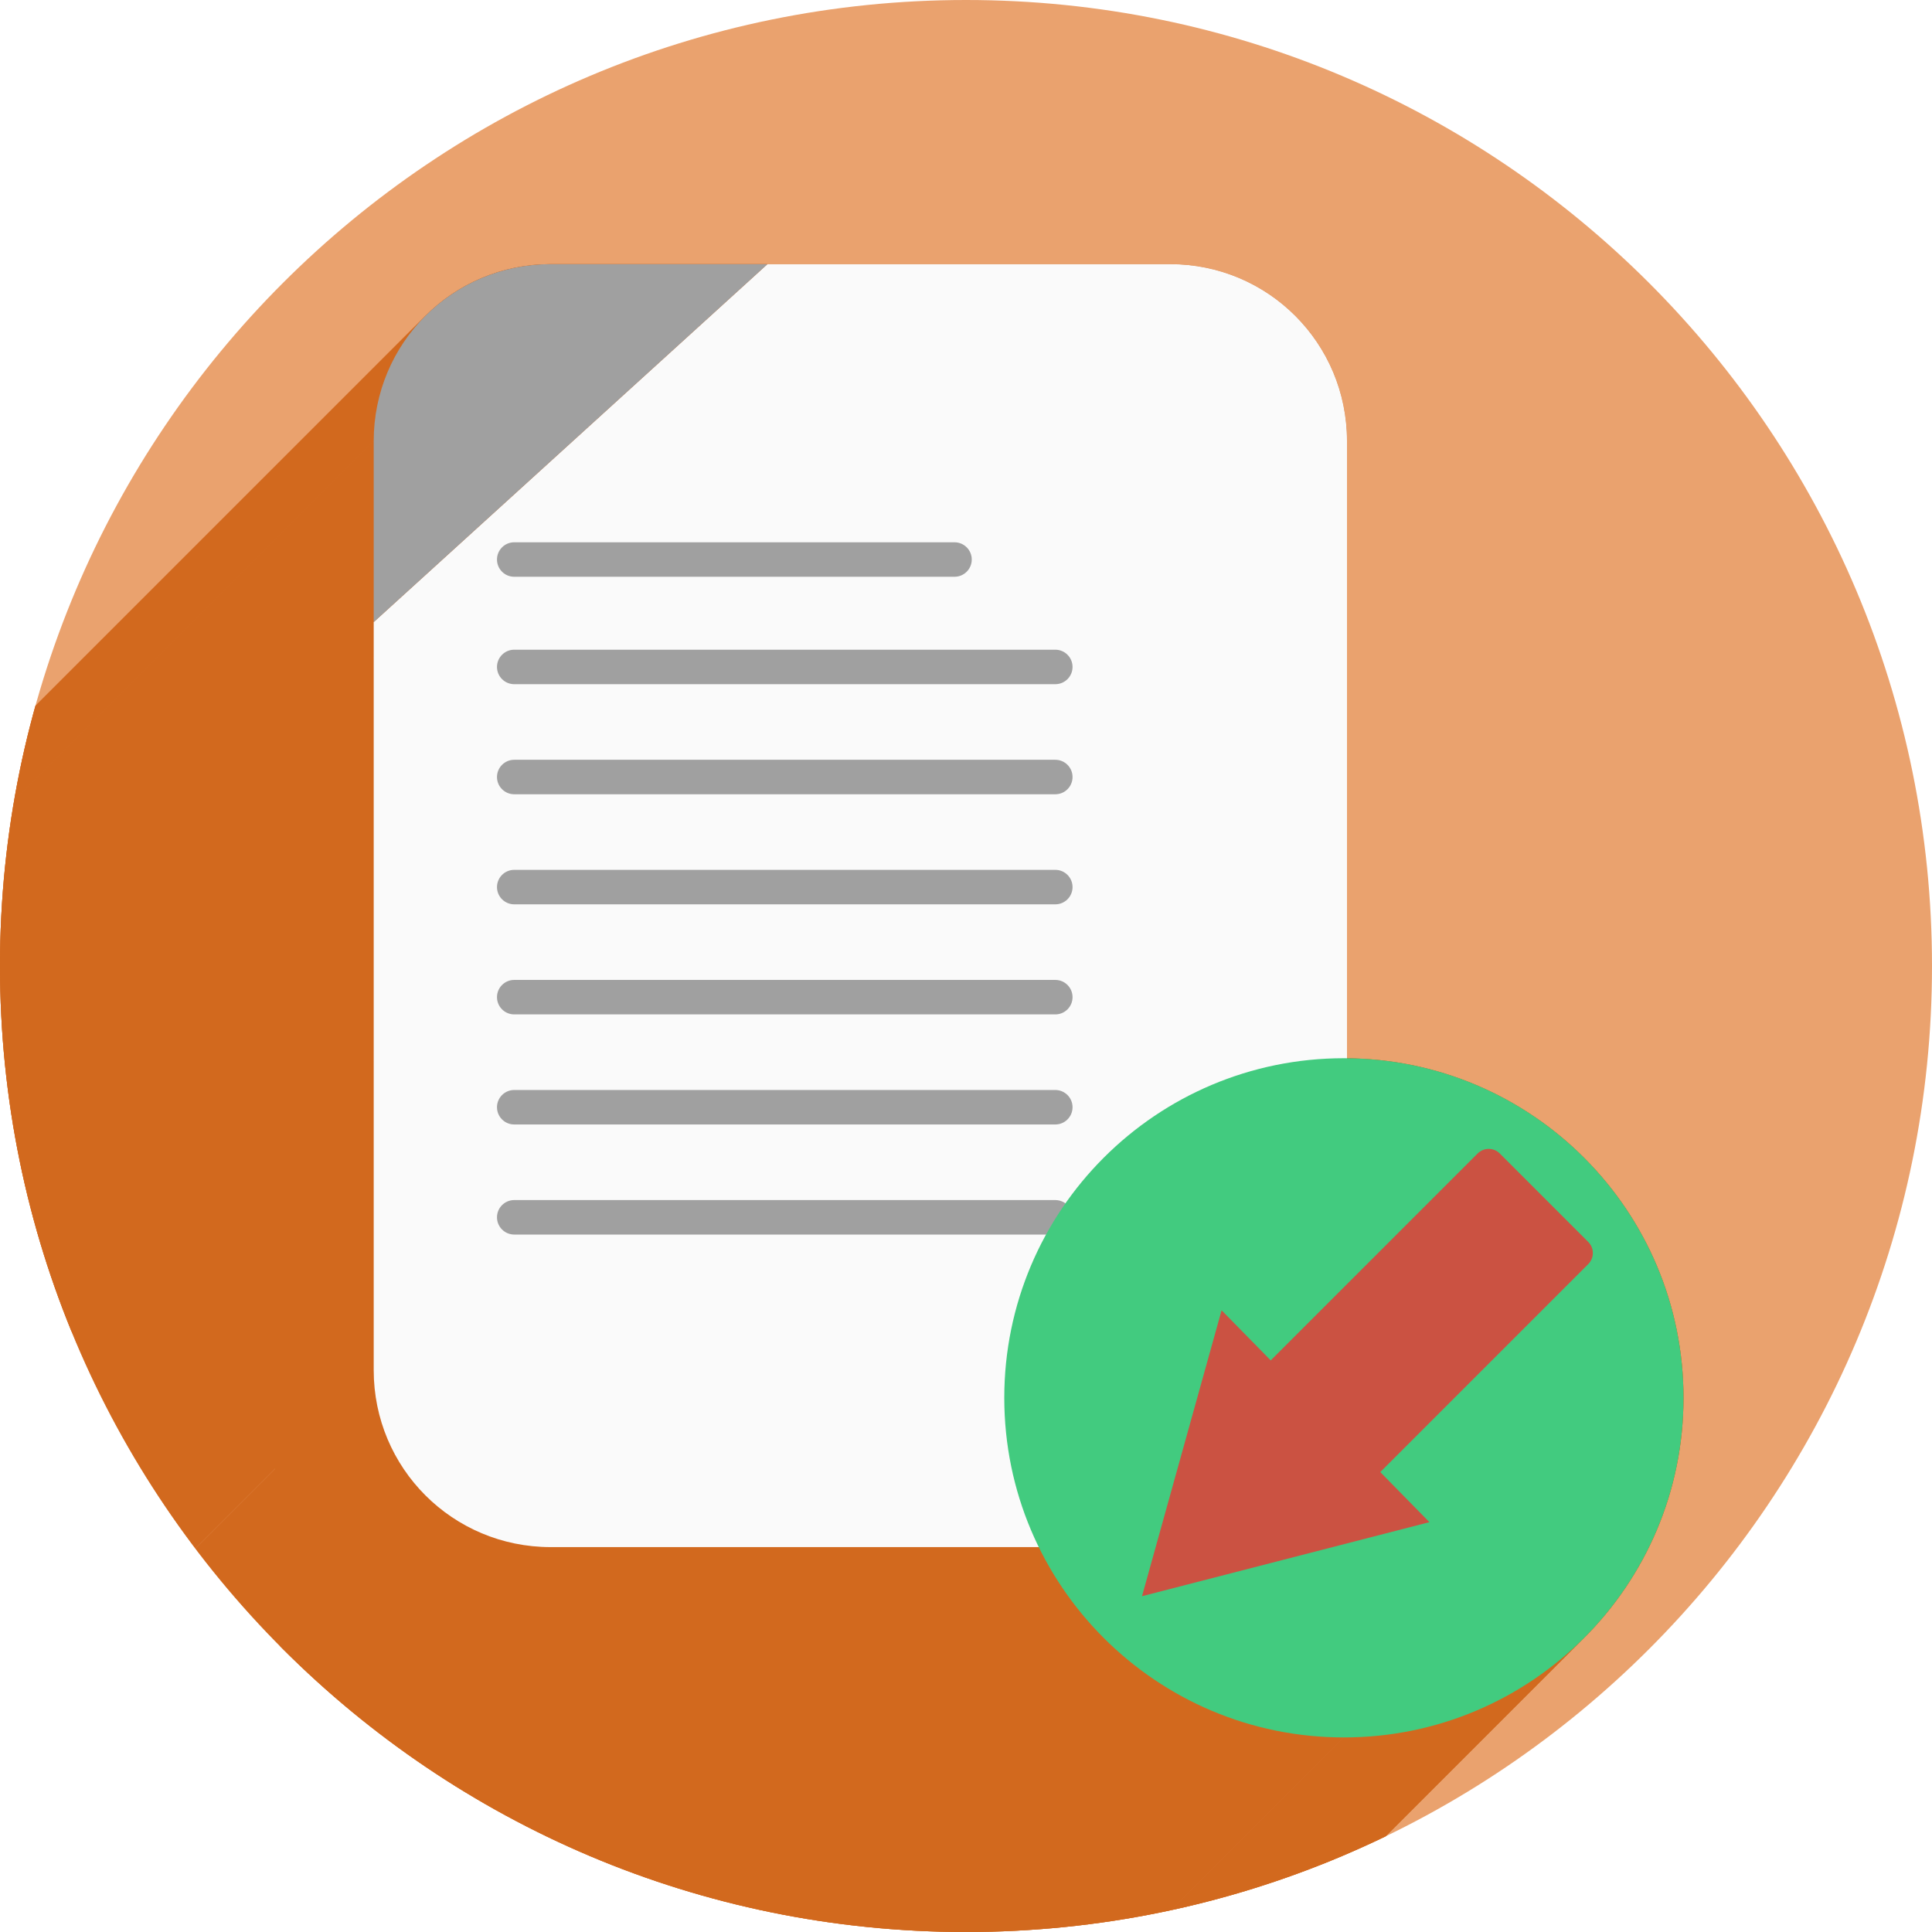
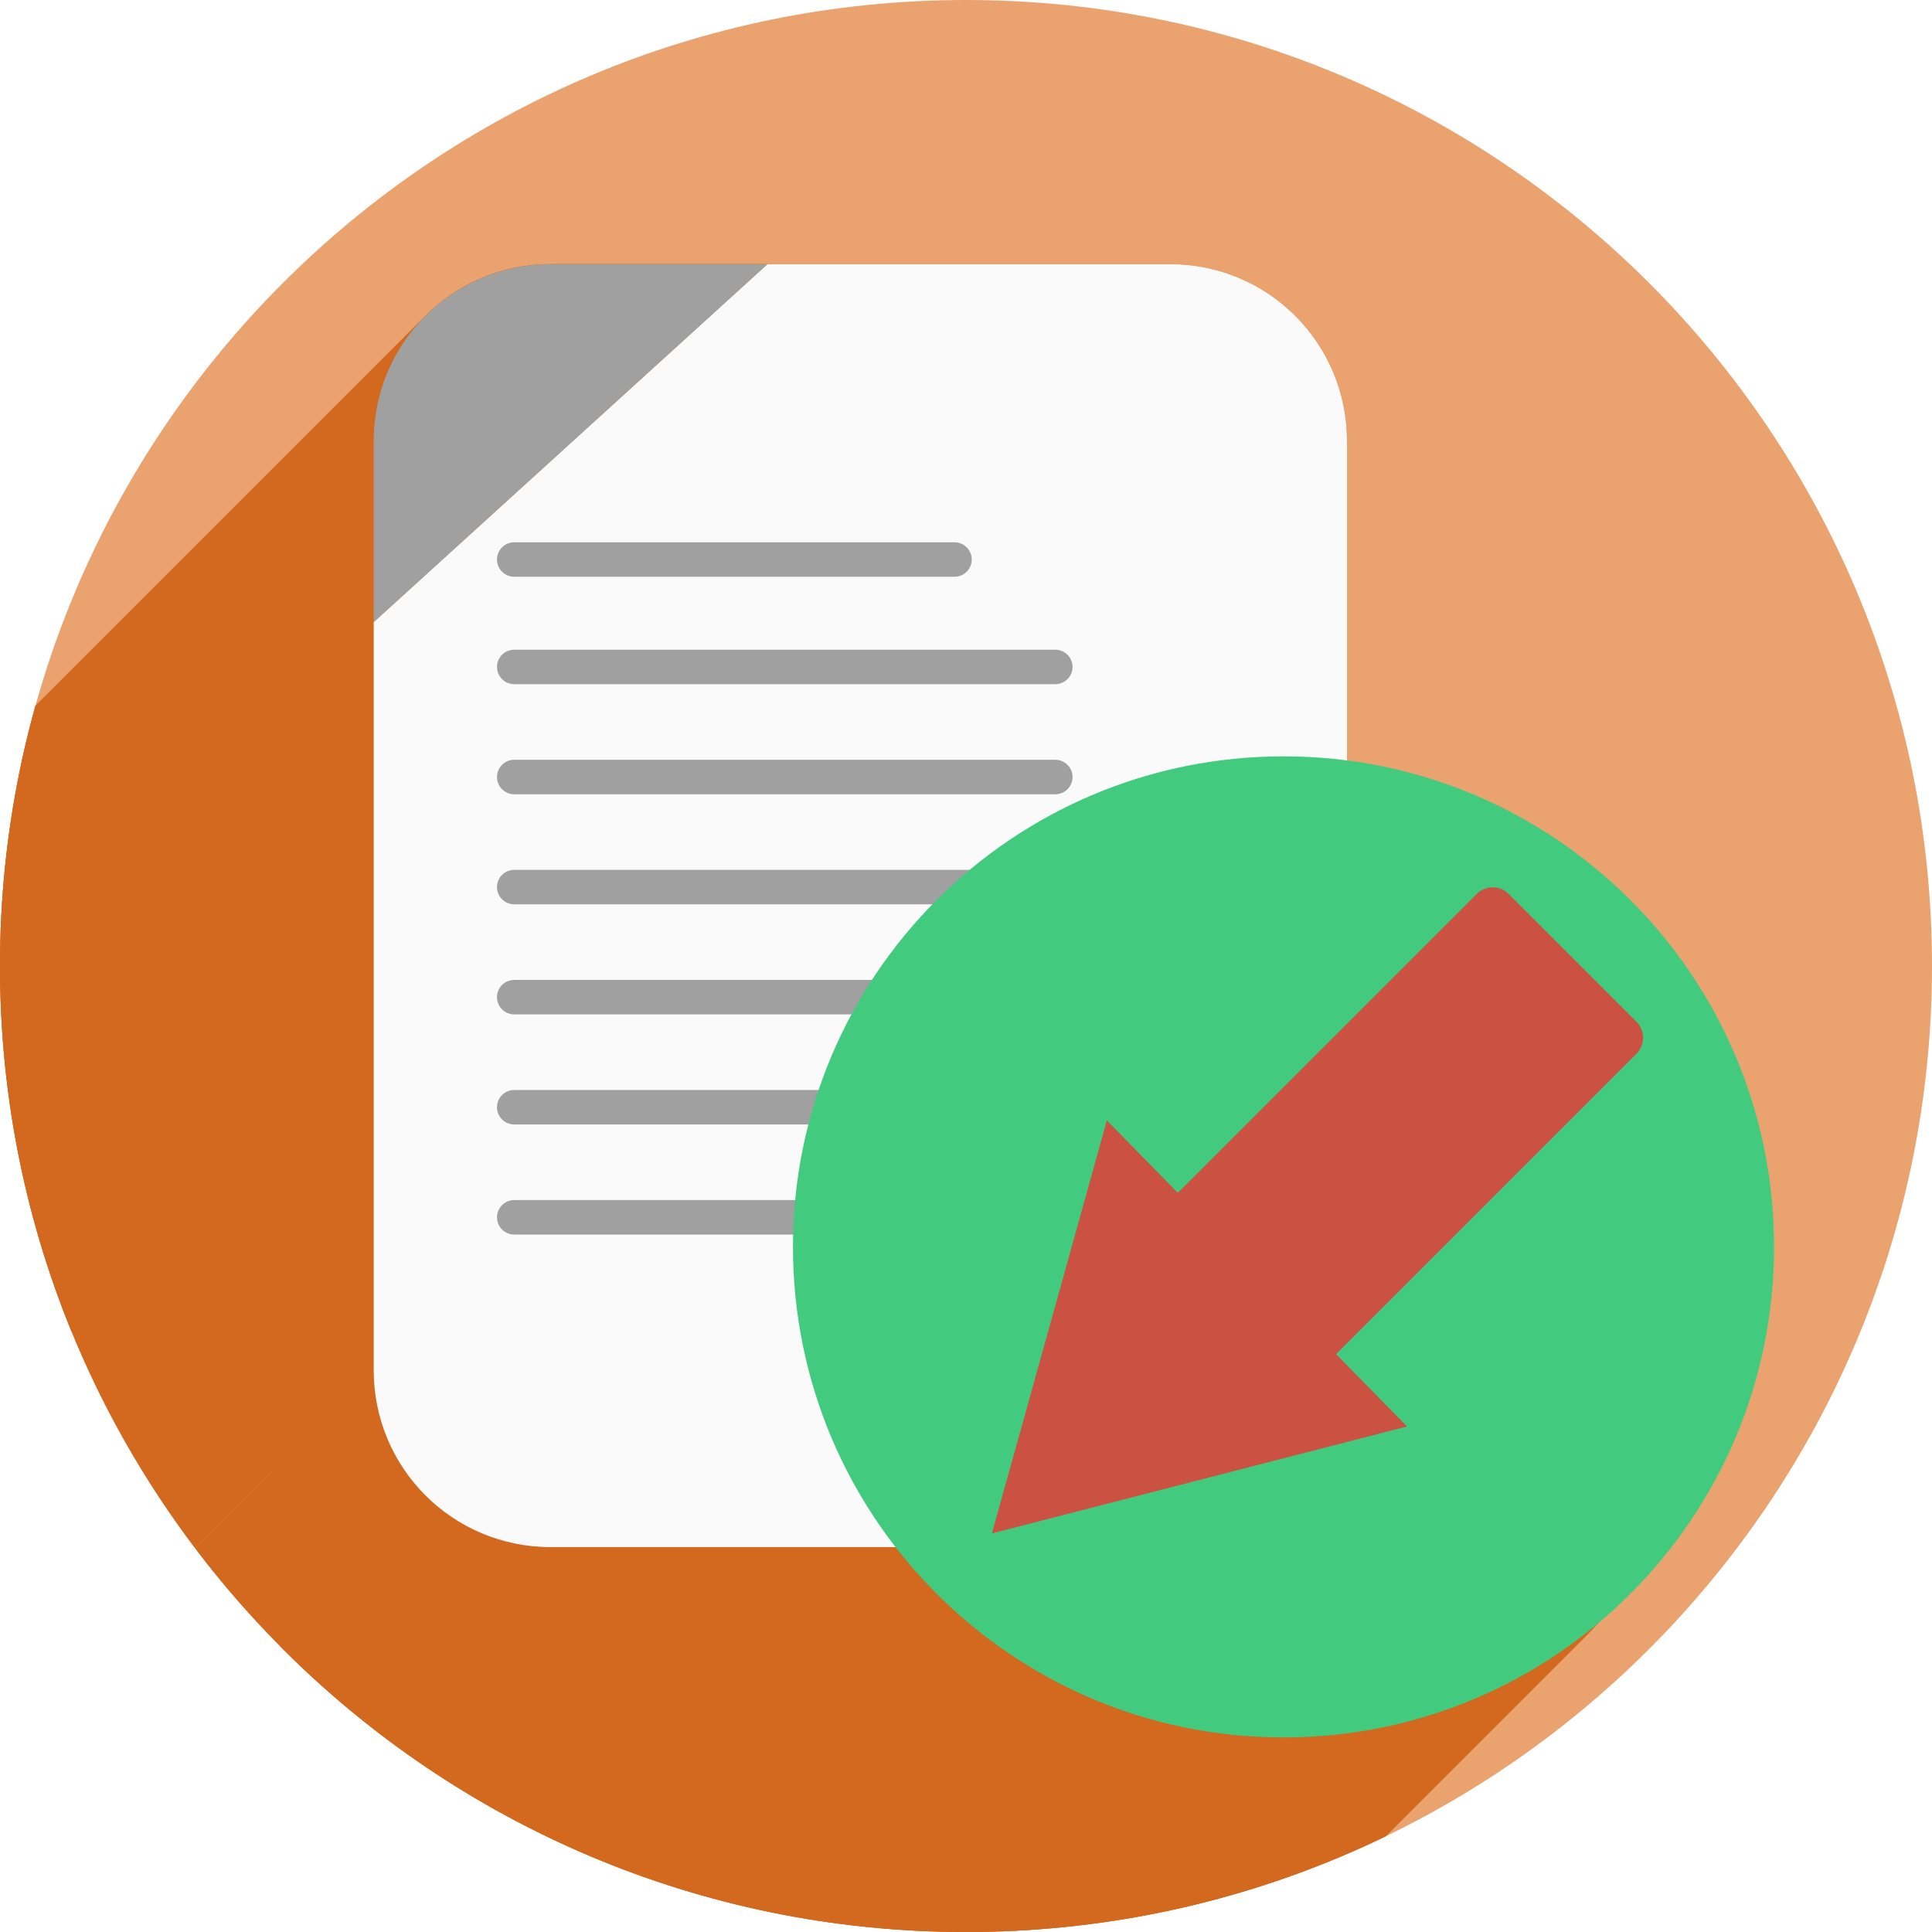
<svg xmlns="http://www.w3.org/2000/svg" version="1.1" id="svg2" viewBox="0 0 256 256" height="256" width="256">
  <defs id="defs4">
    <clipPath clipPathUnits="userSpaceOnUse" id="clipPath4174">
      <circle style="fill:#cc2828;fill-opacity:1;stroke:none;stroke-width:0;stroke-linecap:round;stroke-linejoin:round;stroke-miterlimit:4;stroke-dasharray:none;stroke-opacity:1" id="circle4176" cx="128" cy="924.362" r="128" />
    </clipPath>
    <clipPath clipPathUnits="userSpaceOnUse" id="clipPath4183">
      <circle style="fill:#cc2828;fill-opacity:1;stroke:none;stroke-width:0;stroke-linecap:round;stroke-linejoin:round;stroke-miterlimit:4;stroke-dasharray:none;stroke-opacity:1" id="circle4185" cx="-924.362" cy="128" r="128" transform="matrix(0,-1,1,0,0,0)" />
    </clipPath>
    <clipPath clipPathUnits="userSpaceOnUse" id="clipPath4187">
      <circle style="fill:#cc2828;fill-opacity:1;stroke:none;stroke-width:0;stroke-linecap:round;stroke-linejoin:round;stroke-miterlimit:4;stroke-dasharray:none;stroke-opacity:1" id="circle4189" cx="128" cy="924.362" r="128" />
    </clipPath>
    <clipPath clipPathUnits="userSpaceOnUse" id="clipPath4209">
      <circle style="fill:#cc2828;fill-opacity:1;stroke:none;stroke-width:0;stroke-linecap:round;stroke-linejoin:round;stroke-miterlimit:4;stroke-dasharray:none;stroke-opacity:1" id="circle4211" cx="-924.362" cy="128" r="128" transform="matrix(0,-1,1,0,0,0)" />
    </clipPath>
    <clipPath clipPathUnits="userSpaceOnUse" id="clipPath4213">
      <circle style="fill:#cc2828;fill-opacity:1;stroke:none;stroke-width:0;stroke-linecap:round;stroke-linejoin:round;stroke-miterlimit:4;stroke-dasharray:none;stroke-opacity:1" id="circle4215" cx="128" cy="924.362" r="128" />
    </clipPath>
    <clipPath id="clipPath4381" clipPathUnits="userSpaceOnUse">
      <circle transform="matrix(0.7778034,0.6285076,-0.6285076,0.7778034,0,0)" style="fill:#d83838;fill-opacity:1;stroke:none;stroke-width:0;stroke-linecap:round;stroke-linejoin:round;stroke-miterlimit:4;stroke-dasharray:none;stroke-opacity:1" id="circle4383" cx="686.505" cy="640.498" r="128" />
    </clipPath>
    <clipPath id="clipPath4857" clipPathUnits="userSpaceOnUse">
      <circle style="fill:#68bdff;fill-opacity:1;stroke:none;stroke-width:0;stroke-linecap:round;stroke-linejoin:round;stroke-miterlimit:4;stroke-dasharray:none;stroke-opacity:1" id="circle4859" cx="128" cy="924.362" r="128" />
    </clipPath>
    <clipPath id="clipPath5081" clipPathUnits="userSpaceOnUse">
      <circle transform="scale(-1,1)" r="128" cy="924.362" cx="-127.95" id="circle5083" style="fill:#68bdff;fill-opacity:1;stroke:none;stroke-width:0;stroke-linecap:round;stroke-linejoin:round;stroke-miterlimit:4;stroke-dasharray:none;stroke-opacity:1" />
    </clipPath>
    <clipPath id="clipPath5081-7" clipPathUnits="userSpaceOnUse">
      <circle transform="scale(-1,1)" r="128" cy="924.362" cx="-127.95" id="circle5083-5" style="fill:#68bdff;fill-opacity:1;stroke:none;stroke-width:0;stroke-linecap:round;stroke-linejoin:round;stroke-miterlimit:4;stroke-dasharray:none;stroke-opacity:1" />
    </clipPath>
    <clipPath clipPathUnits="userSpaceOnUse" id="clipPath4286">
      <circle style="fill:#ff7b68;fill-opacity:1;stroke:none;stroke-width:0;stroke-linecap:round;stroke-linejoin:round;stroke-miterlimit:4;stroke-dasharray:none;stroke-opacity:1" id="circle4288" cx="125" cy="927.362" r="128" />
    </clipPath>
    <clipPath id="clipPath4298" clipPathUnits="userSpaceOnUse">
      <circle r="128" cy="924.362" cx="128" id="circle4300" style="fill:#df241d;fill-opacity:1;stroke:none;stroke-width:71;stroke-linecap:butt;stroke-miterlimit:4;stroke-dasharray:none;stroke-opacity:1" />
    </clipPath>
    <clipPath clipPathUnits="userSpaceOnUse" id="clipPath4292">
      <circle r="128" cy="128" cx="-920.639" id="circle4294" style="fill:#df241d;fill-opacity:1;stroke:none;stroke-width:71;stroke-linecap:butt;stroke-miterlimit:4;stroke-dasharray:none;stroke-opacity:1" transform="matrix(0,-1,1,0,0,0)" />
    </clipPath>
    <clipPath id="clipPath4753" clipPathUnits="userSpaceOnUse">
      <circle transform="matrix(0.7748521,-0.6321425,0.6321425,0.7748521,0,0)" r="120.958" cy="798.667" cx="-486.263" id="circle4755" style="fill:#1f9c4a;fill-opacity:1;stroke:none;stroke-width:71;stroke-linecap:butt;stroke-miterlimit:4;stroke-dasharray:none;stroke-opacity:1" />
    </clipPath>
    <clipPath id="clipPath4774" clipPathUnits="userSpaceOnUse">
      <circle transform="matrix(-0.8168822,0.5768045,0.5768045,0.8168822,0,0)" r="120.958" cy="385.718" cx="850.091" id="circle4776" style="fill:#1f9c4a;fill-opacity:1;stroke:none;stroke-width:71;stroke-linecap:butt;stroke-miterlimit:4;stroke-dasharray:none;stroke-opacity:1" />
    </clipPath>
    <clipPath id="clipPath4780" clipPathUnits="userSpaceOnUse">
      <circle transform="matrix(-0.8168822,0.5768045,0.5768045,0.8168822,0,0)" r="120.958" cy="385.718" cx="850.091" id="circle4782" style="fill:#1f9c4a;fill-opacity:1;stroke:none;stroke-width:71;stroke-linecap:butt;stroke-miterlimit:4;stroke-dasharray:none;stroke-opacity:1" />
    </clipPath>
    <clipPath id="clipPath5092" clipPathUnits="userSpaceOnUse">
      <path style="opacity:0.91;fill:#38bae1;fill-opacity:1;stroke:none;stroke-width:0;stroke-linecap:round;stroke-linejoin:round;stroke-miterlimit:4;stroke-dasharray:none;stroke-opacity:1;filter:url(#filter4298)" d="m 10.421,864.272 42.535,-0.091 21.267,-0.046 c 7.245,-0.015 14.491,-0.03 21.736,-0.046 8.395,-10.588 10.292,-15.477 14.085,-17.717 3.793,-2.24 9.482,-1.832 25.46,-1.827 23.366,-0.007 109.606,-0.678 109.606,-0.678 l -0.088,12.152 -0.088,12.152 -0.088,12.152 -0.088,12.152 -0.088,12.152 -0.088,12.152 -0.088,12.152 -0.088,12.152 -0.088,12.152 -0.088,12.152 -0.088,12.152 -0.088,12.152 -0.088,12.152 -0.088,12.152 c 0,0 0.594,8.159 -0.088,12.152 -0.582,3.408 -0.78,7.518 -3.37,9.807 -2.831,2.503 -7.334,1.952 -11.093,2.344 -4.766,0.498 -14.375,0 -14.375,0 l -14.375,0 -14.375,0 -14.375,0 -14.375,0 -14.375,0 -14.375,0 -14.375,0 -14.375,0 -14.375,0 c 0,0 -9.583,0 -14.375,0 -4.792,0 -9.583,0 -14.375,0 -4.792,0 -9.501,0.094 -14.375,0 -4.874,-0.093 -10.854,0.062 -15.031,-0.571 -4.177,-0.633 -7.7,-0.558 -9.968,-2.711 -2.269,-2.154 -2.216,-4.499 -2.972,-7.595 -0.756,-3.095 -0.957,-7.246 -1.189,-10.877 -0.232,-3.631 -0.137,-7.251 -0.205,-10.877 -0.068,-3.626 -0.137,-7.251 -0.205,-10.877 -0.068,-3.626 -0.137,-7.251 -0.205,-10.877 -0.068,-3.626 -0.137,-7.251 -0.205,-10.877 -0.068,-3.626 -0.205,-10.877 -0.205,-10.877 L 12.062,951.284 11.857,940.408 11.652,929.531 11.447,918.655 11.242,907.778 11.037,896.902 10.832,886.025 10.627,875.148 Z" id="path5094" transform="matrix(1.231534,0,0,1.060896,-109.2427,-939.3781)" />
    </clipPath>
    <filter style="color-interpolation-filters:sRGB" id="filter4298">
      <feFlood flood-opacity="0.498" flood-color="rgb(0,0,0)" result="flood" id="feFlood4300" />
      <feComposite in="flood" in2="SourceGraphic" operator="in" result="composite1" id="feComposite4302" />
      <feGaussianBlur in="composite1" stdDeviation="1.6" result="blur" id="feGaussianBlur4304" />
      <feOffset dx="-2.77556e-17" dy="-7.7" result="offset" id="feOffset4306" />
      <feComposite in="SourceGraphic" in2="offset" operator="over" result="composite2" id="feComposite4308" />
    </filter>
    <clipPath id="clipPath4270" clipPathUnits="userSpaceOnUse">
      <path style="opacity:0.91;fill:#38bae1;fill-opacity:1;stroke:#38bae1;stroke-width:0;stroke-linecap:round;stroke-linejoin:round;stroke-miterlimit:4;stroke-dasharray:none;stroke-opacity:0;filter:url(#filter4298)" d="m 10.421,864.272 42.535,-0.091 21.267,-0.046 c 7.245,-0.015 14.491,-0.03 21.736,-0.046 8.395,-10.588 10.292,-15.477 14.085,-17.717 3.793,-2.24 9.482,-1.832 25.46,-1.827 23.366,-0.007 109.606,-0.678 109.606,-0.678 l -0.088,12.152 -0.088,12.152 -0.088,12.152 -0.088,12.152 -0.088,12.152 -0.088,12.152 -0.088,12.152 -0.088,12.152 -0.088,12.152 -0.088,12.152 -0.088,12.152 -0.088,12.152 -0.088,12.152 -0.088,12.152 c 0,0 0.594,8.159 -0.088,12.152 -0.582,3.408 -0.78,7.518 -3.37,9.807 -2.831,2.503 -7.334,1.952 -11.093,2.344 -4.766,0.498 -14.375,0 -14.375,0 l -14.375,0 -14.375,0 -14.375,0 -14.375,0 -14.375,0 -14.375,0 -14.375,0 -14.375,0 -14.375,0 c 0,0 -9.583,0 -14.375,0 -4.792,0 -9.583,0 -14.375,0 -4.792,0 -9.501,0.094 -14.375,0 -4.874,-0.093 -10.854,0.062 -15.031,-0.571 -4.177,-0.633 -7.7,-0.558 -9.968,-2.711 -2.269,-2.154 -2.216,-4.499 -2.972,-7.595 -0.756,-3.095 -0.957,-7.246 -1.189,-10.877 -0.232,-3.631 -0.137,-7.251 -0.205,-10.877 -0.068,-3.626 -0.137,-7.251 -0.205,-10.877 -0.068,-3.626 -0.137,-7.251 -0.205,-10.877 -0.068,-3.626 -0.137,-7.251 -0.205,-10.877 -0.068,-3.626 -0.205,-10.877 -0.205,-10.877 L 12.062,951.284 11.857,940.408 11.652,929.531 11.447,918.655 11.242,907.778 11.037,896.902 10.832,886.025 10.627,875.148 Z" id="path4272" transform="matrix(1.011004,0,0,0.8709223,-1.405919,107.8962)" />
    </clipPath>
    <clipPath id="clipPath5671" clipPathUnits="userSpaceOnUse">
      <circle style="opacity:1;fill:#747474;fill-opacity:1;stroke:none;stroke-width:3.5;stroke-linecap:round;stroke-linejoin:round;stroke-miterlimit:4;stroke-dasharray:none;stroke-opacity:1" id="circle5673" cx="128" cy="924.362" r="128" />
    </clipPath>
    <clipPath id="clipPath6449" clipPathUnits="userSpaceOnUse">
      <path style="opacity:0.935;fill:#38bae1;fill-opacity:1;stroke:none;stroke-width:0;stroke-linecap:round;stroke-linejoin:round;stroke-miterlimit:4;stroke-dasharray:none;stroke-opacity:1;filter:url(#filter4298)" d="m 10.421,864.272 42.535,-0.091 21.267,-0.046 c 7.245,-0.015 14.491,-0.03 21.736,-0.046 8.395,-10.588 10.292,-15.477 14.085,-17.717 3.793,-2.24 9.482,-1.832 25.46,-1.827 23.366,-0.007 109.606,-0.678 109.606,-0.678 l -0.088,12.152 -0.088,12.152 -0.088,12.152 -0.088,12.152 -0.088,12.152 -0.088,12.152 -0.088,12.152 -0.088,12.152 -0.088,12.152 -0.088,12.152 -0.088,12.152 -0.088,12.152 -0.088,12.152 -0.088,12.152 c 0,0 0.594,8.159 -0.088,12.152 -0.582,3.408 -0.78,7.518 -3.37,9.807 -2.831,2.503 -7.334,1.952 -11.093,2.344 -4.766,0.498 -14.375,0 -14.375,0 l -14.375,0 -14.375,0 -14.375,0 -14.375,0 -14.375,0 -14.375,0 -14.375,0 -14.375,0 -14.375,0 c 0,0 -9.583,0 -14.375,0 -4.792,0 -9.583,0 -14.375,0 -4.792,0 -9.501,0.094 -14.375,0 -4.874,-0.093 -10.854,0.062 -15.031,-0.571 -4.177,-0.633 -7.7,-0.558 -9.968,-2.711 -2.269,-2.154 -2.216,-4.499 -2.972,-7.595 -0.756,-3.095 -0.957,-7.246 -1.189,-10.877 -0.232,-3.631 -0.137,-7.251 -0.205,-10.877 -0.068,-3.626 -0.137,-7.251 -0.205,-10.877 -0.068,-3.626 -0.137,-7.251 -0.205,-10.877 -0.068,-3.626 -0.137,-7.251 -0.205,-10.877 -0.068,-3.626 -0.205,-10.877 -0.205,-10.877 L 12.062,951.284 11.857,940.408 11.652,929.531 11.447,918.655 11.242,907.778 11.037,896.902 10.832,886.025 10.627,875.148 Z" id="path6451" transform="matrix(1.011004,0,0,0.8709223,25.15789,106.0695)" />
    </clipPath>
    <clipPath id="clipPath6537" clipPathUnits="userSpaceOnUse">
      <circle style="opacity:1;fill:#dedede;fill-opacity:1;stroke:none;stroke-width:3.5;stroke-linecap:round;stroke-linejoin:round;stroke-miterlimit:4;stroke-dasharray:none;stroke-opacity:1" id="circle6539" cx="128" cy="924.362" r="128" />
    </clipPath>
    <clipPath clipPathUnits="userSpaceOnUse" id="clipPath4361">
      <circle style="opacity:1;fill:#eaa26e;fill-opacity:1;stroke:none;stroke-width:3.5;stroke-linecap:round;stroke-linejoin:round;stroke-miterlimit:4;stroke-dasharray:none;stroke-opacity:1" id="circle4363" cx="128" cy="924.362" r="128" />
    </clipPath>
    <clipPath clipPathUnits="userSpaceOnUse" id="clipPath1090">
      <circle r="128" cy="128" cx="128" id="circle1092" style="opacity:1;fill:#eaa26e;fill-opacity:1;stroke:none;stroke-width:3.5;stroke-linecap:round;stroke-linejoin:round;stroke-miterlimit:4;stroke-dasharray:none;stroke-opacity:1" />
    </clipPath>
  </defs>
  <g transform="translate(0,-796.3622)" id="layer1">
    <circle r="128" cy="924.362" cx="128" id="path5667" style="opacity:1;fill:#eaa26e;fill-opacity:1;stroke:none;stroke-width:3.5;stroke-linecap:round;stroke-linejoin:round;stroke-miterlimit:4;stroke-dasharray:none;stroke-opacity:1" />
    <ellipse style="fill:none;fill-opacity:1;stroke:none;stroke-width:71;stroke-linecap:butt;stroke-miterlimit:4;stroke-dasharray:none;stroke-opacity:1" id="path4172" cx="27.5" cy="837.362" rx="17.5" ry="20" />
    <rect style="opacity:1;fill:none;fill-opacity:1;stroke:none;stroke-width:20;stroke-linecap:round;stroke-linejoin:round;stroke-miterlimit:4;stroke-dasharray:none;stroke-opacity:1" id="rect4193" width="45" height="65" x="100" y="817.362" />
    <g transform="translate(0,796.3621)" id="g994" clip-path="url(#clipPath1090)" style="fill:#d2691e;fill-opacity:1">
      <g id="g991" style="fill:#d2691e;fill-opacity:1;stroke:none;stroke-width:1.172;stroke-opacity:1">
        <path id="path963" d="m 72.965,35 c -6.495,0 -12.356,2.614 -16.594,6.852 L -85.051,183.274 c 4.238,-4.238 10.099,-6.852 16.594,-6.852 z" style="fill:#d2691e;fill-opacity:1" />
        <path id="path965" d="m 56.371,41.852 c -4.239,4.239 -6.853,10.101 -6.853,16.597 L -91.904,199.871 c 0,-6.496 2.615,-12.358 6.853,-16.597 z" style="fill:#d2691e;fill-opacity:1" />
        <path id="path967" d="M 49.518,58.449 V 82.43 L -91.904,223.851 v -23.98 z" style="fill:#d2691e;fill-opacity:1" />
        <path id="path969" d="M 49.518,82.43 V 181.551 L -91.904,322.972 v -99.121 z" style="fill:#d2691e;fill-opacity:1" />
        <path id="path971" d="M 49.518,181.551 C 49.518,194.541 59.975,205 72.965,205 L -68.457,346.421 c -12.99,0 -23.447,-10.459 -23.447,-23.449 z" style="fill:#d2691e;fill-opacity:1" />
        <path id="path973" d="M 72.965,205 H 139.34 L -2.082,346.421 H -68.457 Z" style="fill:#d2691e;fill-opacity:1" />
        <path id="path975" d="m 139.34,205 c 5.427,12.828 17.75,23.053 38.732,25.221 L 36.651,371.642 C 15.668,369.474 3.346,359.25 -2.082,346.421 Z" style="fill:#d2691e;fill-opacity:1" />
        <path id="path977" d="m 178.072,230.221 c 12.426,0 23.676,-5.037 31.82,-13.18 L 68.471,358.462 c -8.143,8.143 -19.393,13.18 -31.82,13.18 z" style="fill:#d2691e;fill-opacity:1" />
        <path id="path979" d="m 209.892,217.041 c 8.143,-8.143 13.18,-19.393 13.18,-31.82 L 81.651,326.642 c -1e-5,12.426 -5.037,23.676 -13.18,31.82 z" style="fill:#d2691e;fill-opacity:1" />
        <path id="path981" d="m 223.072,185.221 c 0,-24.715 -19.927,-44.769 -44.59,-44.99 L 37.061,281.652 c 24.663,0.221 44.59,20.275 44.59,44.99 z" style="fill:#d2691e;fill-opacity:1" />
        <path id="path983" d="M 178.482,140.23 V 58.449 L 37.061,199.871 v 81.781 z" style="fill:#d2691e;fill-opacity:1" />
        <path id="path985" d="M 178.482,58.449 C 178.482,45.459 168.025,35 155.035,35 L 13.614,176.421 c 12.99,0 23.447,10.459 23.447,23.449 z" style="fill:#d2691e;fill-opacity:1" />
        <path id="path987" d="M 155.035,35 H 101.689 L -39.732,176.421 h 53.346 z" style="fill:#d2691e;fill-opacity:1" />
        <path id="path989" d="M 101.689,35 H 72.965 L -68.457,176.421 h 28.725 z" style="fill:#d2691e;fill-opacity:1" />
      </g>
      <path id="path882" d="M 72.965,35 C 59.975,35 49.518,45.459 49.518,58.449 V 82.43 181.551 C 49.518,194.541 59.975,205 72.965,205 h 66.375 c 5.427,12.828 17.75,23.053 38.732,25.221 24.853,0 45,-20.147 45,-45 0,-24.715 -19.927,-44.769 -44.59,-44.99 V 58.449 C 178.482,45.459 168.025,35 155.035,35 h -53.346 z" style="fill:#d2691e;fill-opacity:1;stroke:none;stroke-width:1.172;stroke-opacity:1" />
    </g>
    <path style="fill:#fafafa;fill-opacity:1;stroke:none;stroke-width:1.172;stroke-opacity:1" d="m 101.69,831.362 h 53.345 c 12.99,0 23.448,10.458 23.448,23.448 v 123.103 c 0,12.99 -10.458,23.448 -23.448,23.448 H 72.966 c -12.99,0 -23.448,-10.458 -23.448,-23.448 v -99.122 z" id="path1127" />
    <path style="fill:#a0a0a0;fill-opacity:1;stroke:none;stroke-width:1.172;stroke-opacity:1" d="m 101.69,831.362 -52.172,47.43 v -23.982 c 0,-12.99 10.458,-23.448 23.448,-23.448 z" id="rect1061" />
    <g id="g4849" transform="matrix(1.172414,0,0,1.172414,-32.55172,-162.0969)">
      <rect ry="1.948" y="878.798" x="83.934" height="3.897" width="53.658" id="rect4828" style="fill:#a0a0a0;fill-opacity:1;stroke:none;stroke-width:0.931;stroke-opacity:1" />
      <rect ry="1.948" y="890.938" x="83.934" height="3.897" width="65.049" id="rect4830" style="fill:#a0a0a0;fill-opacity:1;stroke:none;stroke-opacity:1" />
      <rect style="fill:#a0a0a0;fill-opacity:1;stroke:none;stroke-opacity:1" id="rect4832" width="65.049" height="3.897" x="83.934" y="953.14" ry="1.948" />
      <rect ry="1.948" y="940.699" x="83.934" height="3.897" width="65.049" id="rect4834" style="fill:#a0a0a0;fill-opacity:1;stroke:none;stroke-opacity:1" />
      <rect style="fill:#a0a0a0;fill-opacity:1;stroke:none;stroke-opacity:1" id="rect4836" width="65.049" height="3.897" x="83.934" y="928.259" ry="1.948" />
      <rect ry="1.948" y="915.819" x="83.934" height="3.897" width="65.049" id="rect4838" style="fill:#a0a0a0;fill-opacity:1;stroke:none;stroke-opacity:1" />
      <rect style="fill:#a0a0a0;fill-opacity:1;stroke:none;stroke-opacity:1" id="rect4840" width="65.049" height="3.897" x="83.934" y="903.379" ry="1.948" />
    </g>
-     <circle style="fill:#42cb7f;fill-opacity:1;stroke:none;stroke-width:1.236;stroke-opacity:1" id="path4863" cx="178.072" cy="981.582" r="45" />
-     <g id="g4871" transform="matrix(-0.7522094,0.7522094,0.7522094,0.7522094,-428.1176,103.6375)" style="fill:#cb5242;fill-opacity:1">
-       <rect ry="1.948" y="976.775" x="145.386" height="19.485" width="40.768" id="rect4865" style="fill:#cb5242;fill-opacity:1;stroke:none;stroke-opacity:1" />
-       <path transform="scale(-1,1)" d="m -184.056,1004.999 -15.917,-9.396 -15.917,-9.396 16.095,-9.086 16.096,-9.086 -0.179,18.482 z" id="path4867" style="fill:#cb5242;fill-opacity:1;stroke:none;stroke-opacity:1" />
+     <g id="g908" transform="matrix(1.444444,0,0,1.444444,-87.14317,-456.2588)">
+       <circle r="45" cy="981.582" cx="178.072" id="path4863" style="fill:#42cb7f;fill-opacity:1;stroke:none;stroke-width:1.236;stroke-opacity:1" />
+       <g style="fill:#cb5242;fill-opacity:1" transform="matrix(-0.7522094,0.7522094,0.7522094,0.7522094,-428.1176,103.6375)" id="g4871">
+         <rect style="fill:#cb5242;fill-opacity:1;stroke:none;stroke-opacity:1" id="rect4865" width="40.768" height="19.485" x="145.386" y="976.775" ry="1.948" />
+         <path style="fill:#cb5242;fill-opacity:1;stroke:none;stroke-opacity:1" id="path4867" d="m -184.056,1004.999 -15.917,-9.396 -15.917,-9.396 16.095,-9.086 16.096,-9.086 -0.179,18.482 z" transform="scale(-1,1)" />
+       </g>
    </g>
  </g>
</svg>
